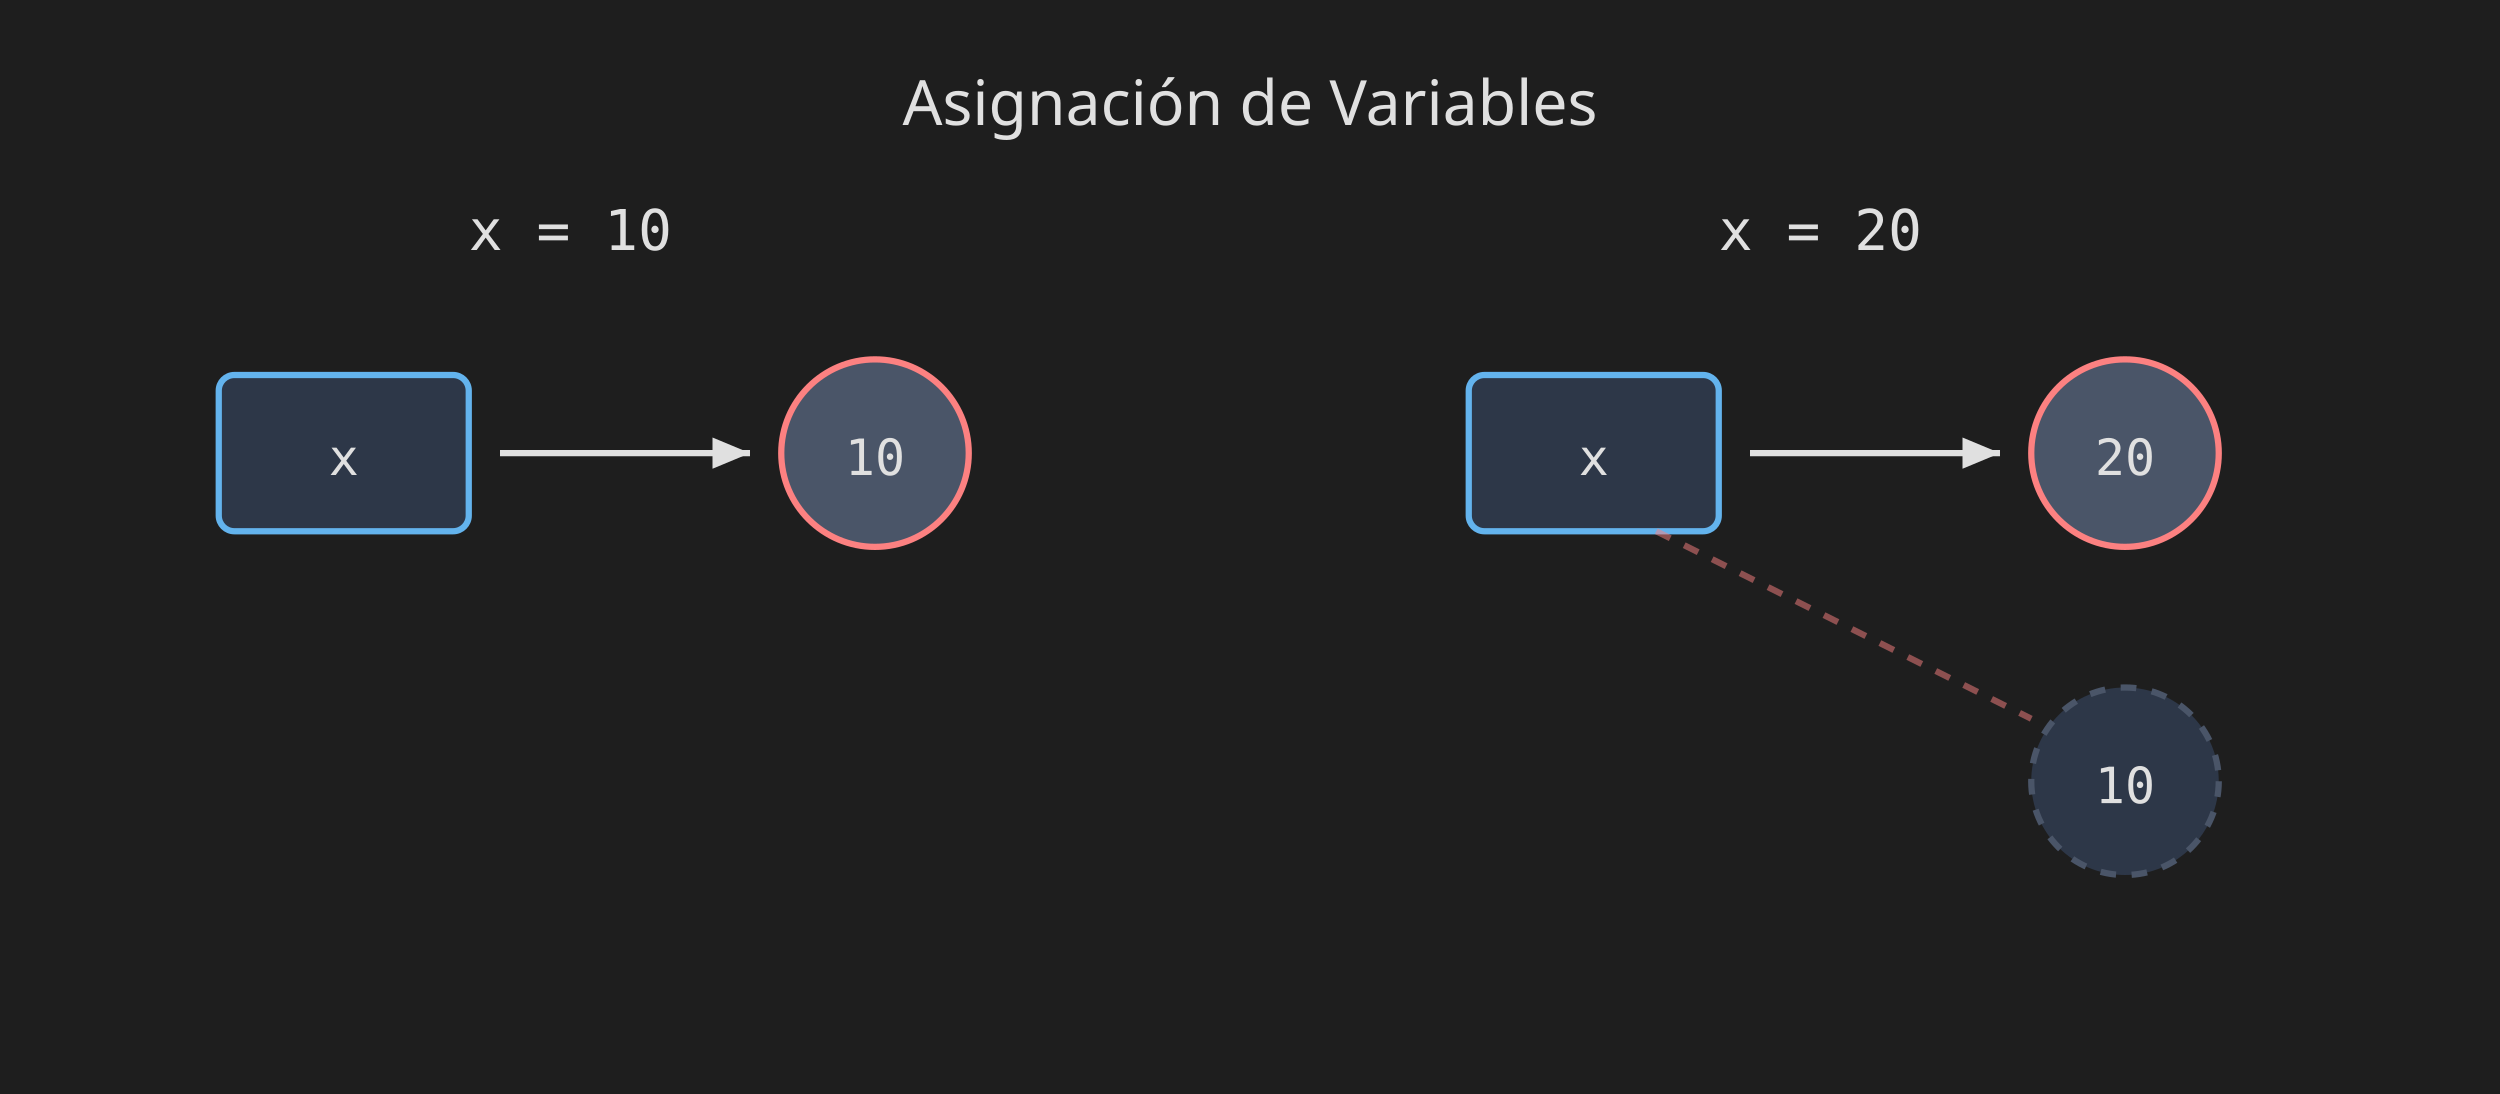
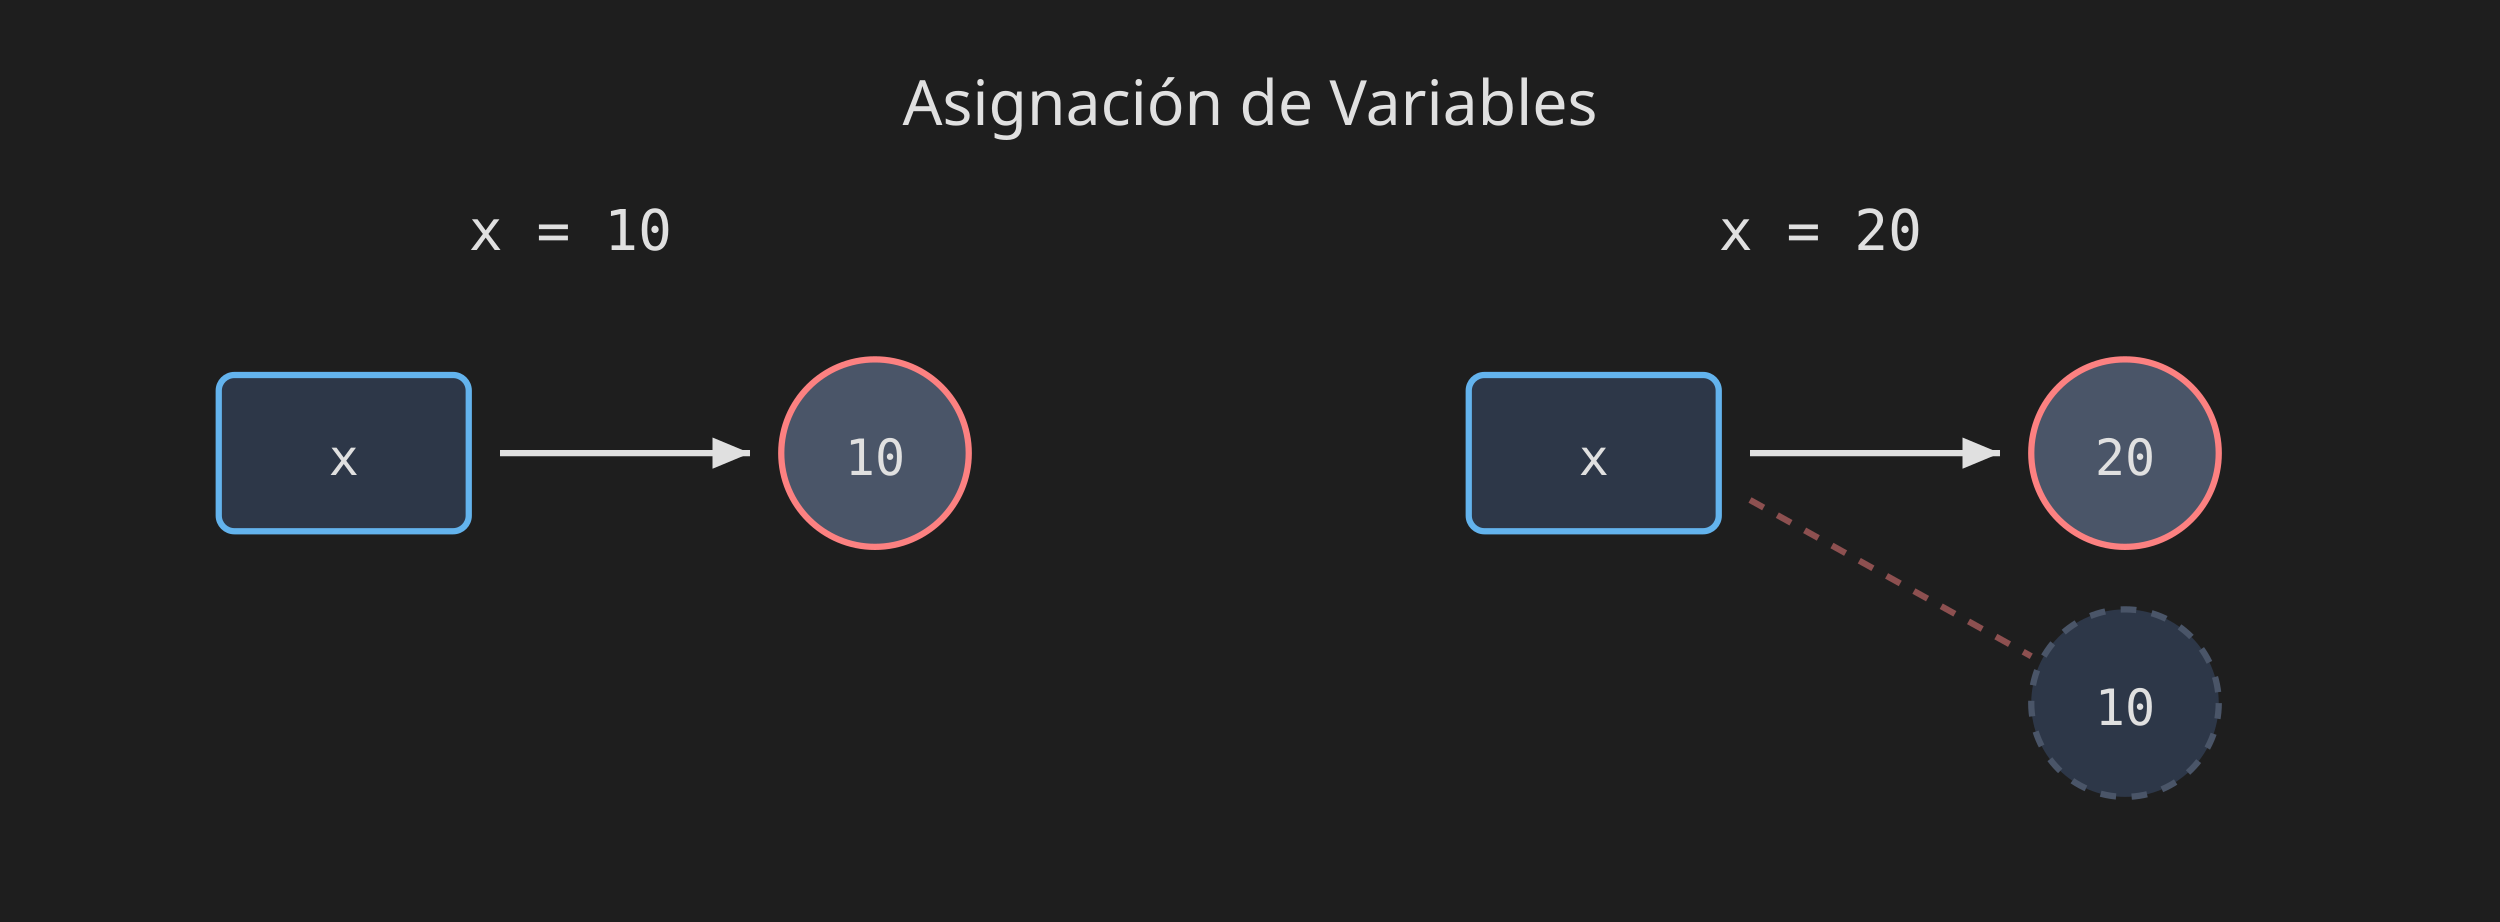
- <svg xmlns="http://www.w3.org/2000/svg" viewBox="0 0 800 350">
+ <svg xmlns="http://www.w3.org/2000/svg" viewBox="0 0 800 295">
  <defs>
    <style>
      .title { font-family: ui-sans-serif, system-ui, sans-serif; font-size: 20px; text-anchor: middle; fill: #e0e0e0; }
      .code { font-family: menlo, consola, 'DejaVu Sans Mono'; font-size: 16px; fill: #e0e0e0; text-anchor: middle; }
      .code-example { font-family: menlo, consola, 'DejaVu Sans Mono'; font-size: 18px; fill: #e0e0e0; text-anchor: start; }
      .variable-node { fill: #2d3748; stroke: #63b3ed; stroke-width: 2; }
      .value-node { fill: #4a5568; stroke: #fc8181; stroke-width: 2; }
      .arrow { stroke: #e0e0e0; stroke-width: 2; marker-end: url(#arrowhead); }
      .note { font-family: ui-sans-serif, system-ui, sans-serif; font-size: 14px; fill: #a0aec0; text-anchor: middle; font-style: italic; }
    </style>
    <marker id="arrowhead" markerWidth="6" markerHeight="5" refX="6" refY="2.5" orient="auto">
      <polygon points="0 0, 6 2.5, 0 5" fill="#e0e0e0" />
    </marker>
  </defs>
  <rect width="800" height="400" fill="#1e1e1e" />
  <text x="400" y="40" class="title">Asignación de Variables</text>
  <g transform="translate(50, 100)">
    <text x="100" y="-20" class="code-example">x = 10</text>
    <rect x="20" y="20" width="80" height="50" rx="5" class="variable-node" />
    <text x="60" y="52" class="code">x</text>
    <path d="M 110 45 L 190 45" class="arrow" />
    <circle cx="230" cy="45" r="30" class="value-node" />
    <text x="230" y="52" class="code">10</text>
  </g>
  <g transform="translate(450, 100)">
    <text x="100" y="-20" class="code-example">x = 20</text>
    <rect x="20" y="20" width="80" height="50" rx="5" class="variable-node" />
    <text x="60" y="52" class="code">x</text>
    <path d="M 110 45 L 190 45" class="arrow" />
    <circle cx="230" cy="45" r="30" class="value-node" />
    <text x="230" y="52" class="code">20</text>
-     <circle cx="230" cy="150" r="30" fill="#2d3748" stroke="#4a5568" stroke-width="2" stroke-dasharray="5,5" />
-     <text x="230" y="157" class="code" fill="#718096">10</text>
-     <path d="M 80 70 L 200 130" stroke="#fc8181" stroke-width="2" stroke-dasharray="5,5" opacity="0.5" />
+     <path d="M 110 60 L 200 110" stroke="#fc8181" stroke-width="2" stroke-dasharray="5,5" opacity="0.5" />
+     <circle cx="230" cy="125" r="30" fill="#2d3748" stroke="#4a5568" stroke-width="2" stroke-dasharray="5,5" />
+     <text x="230" y="132" class="code" fill="#718096">10</text>
  </g>
</svg>
